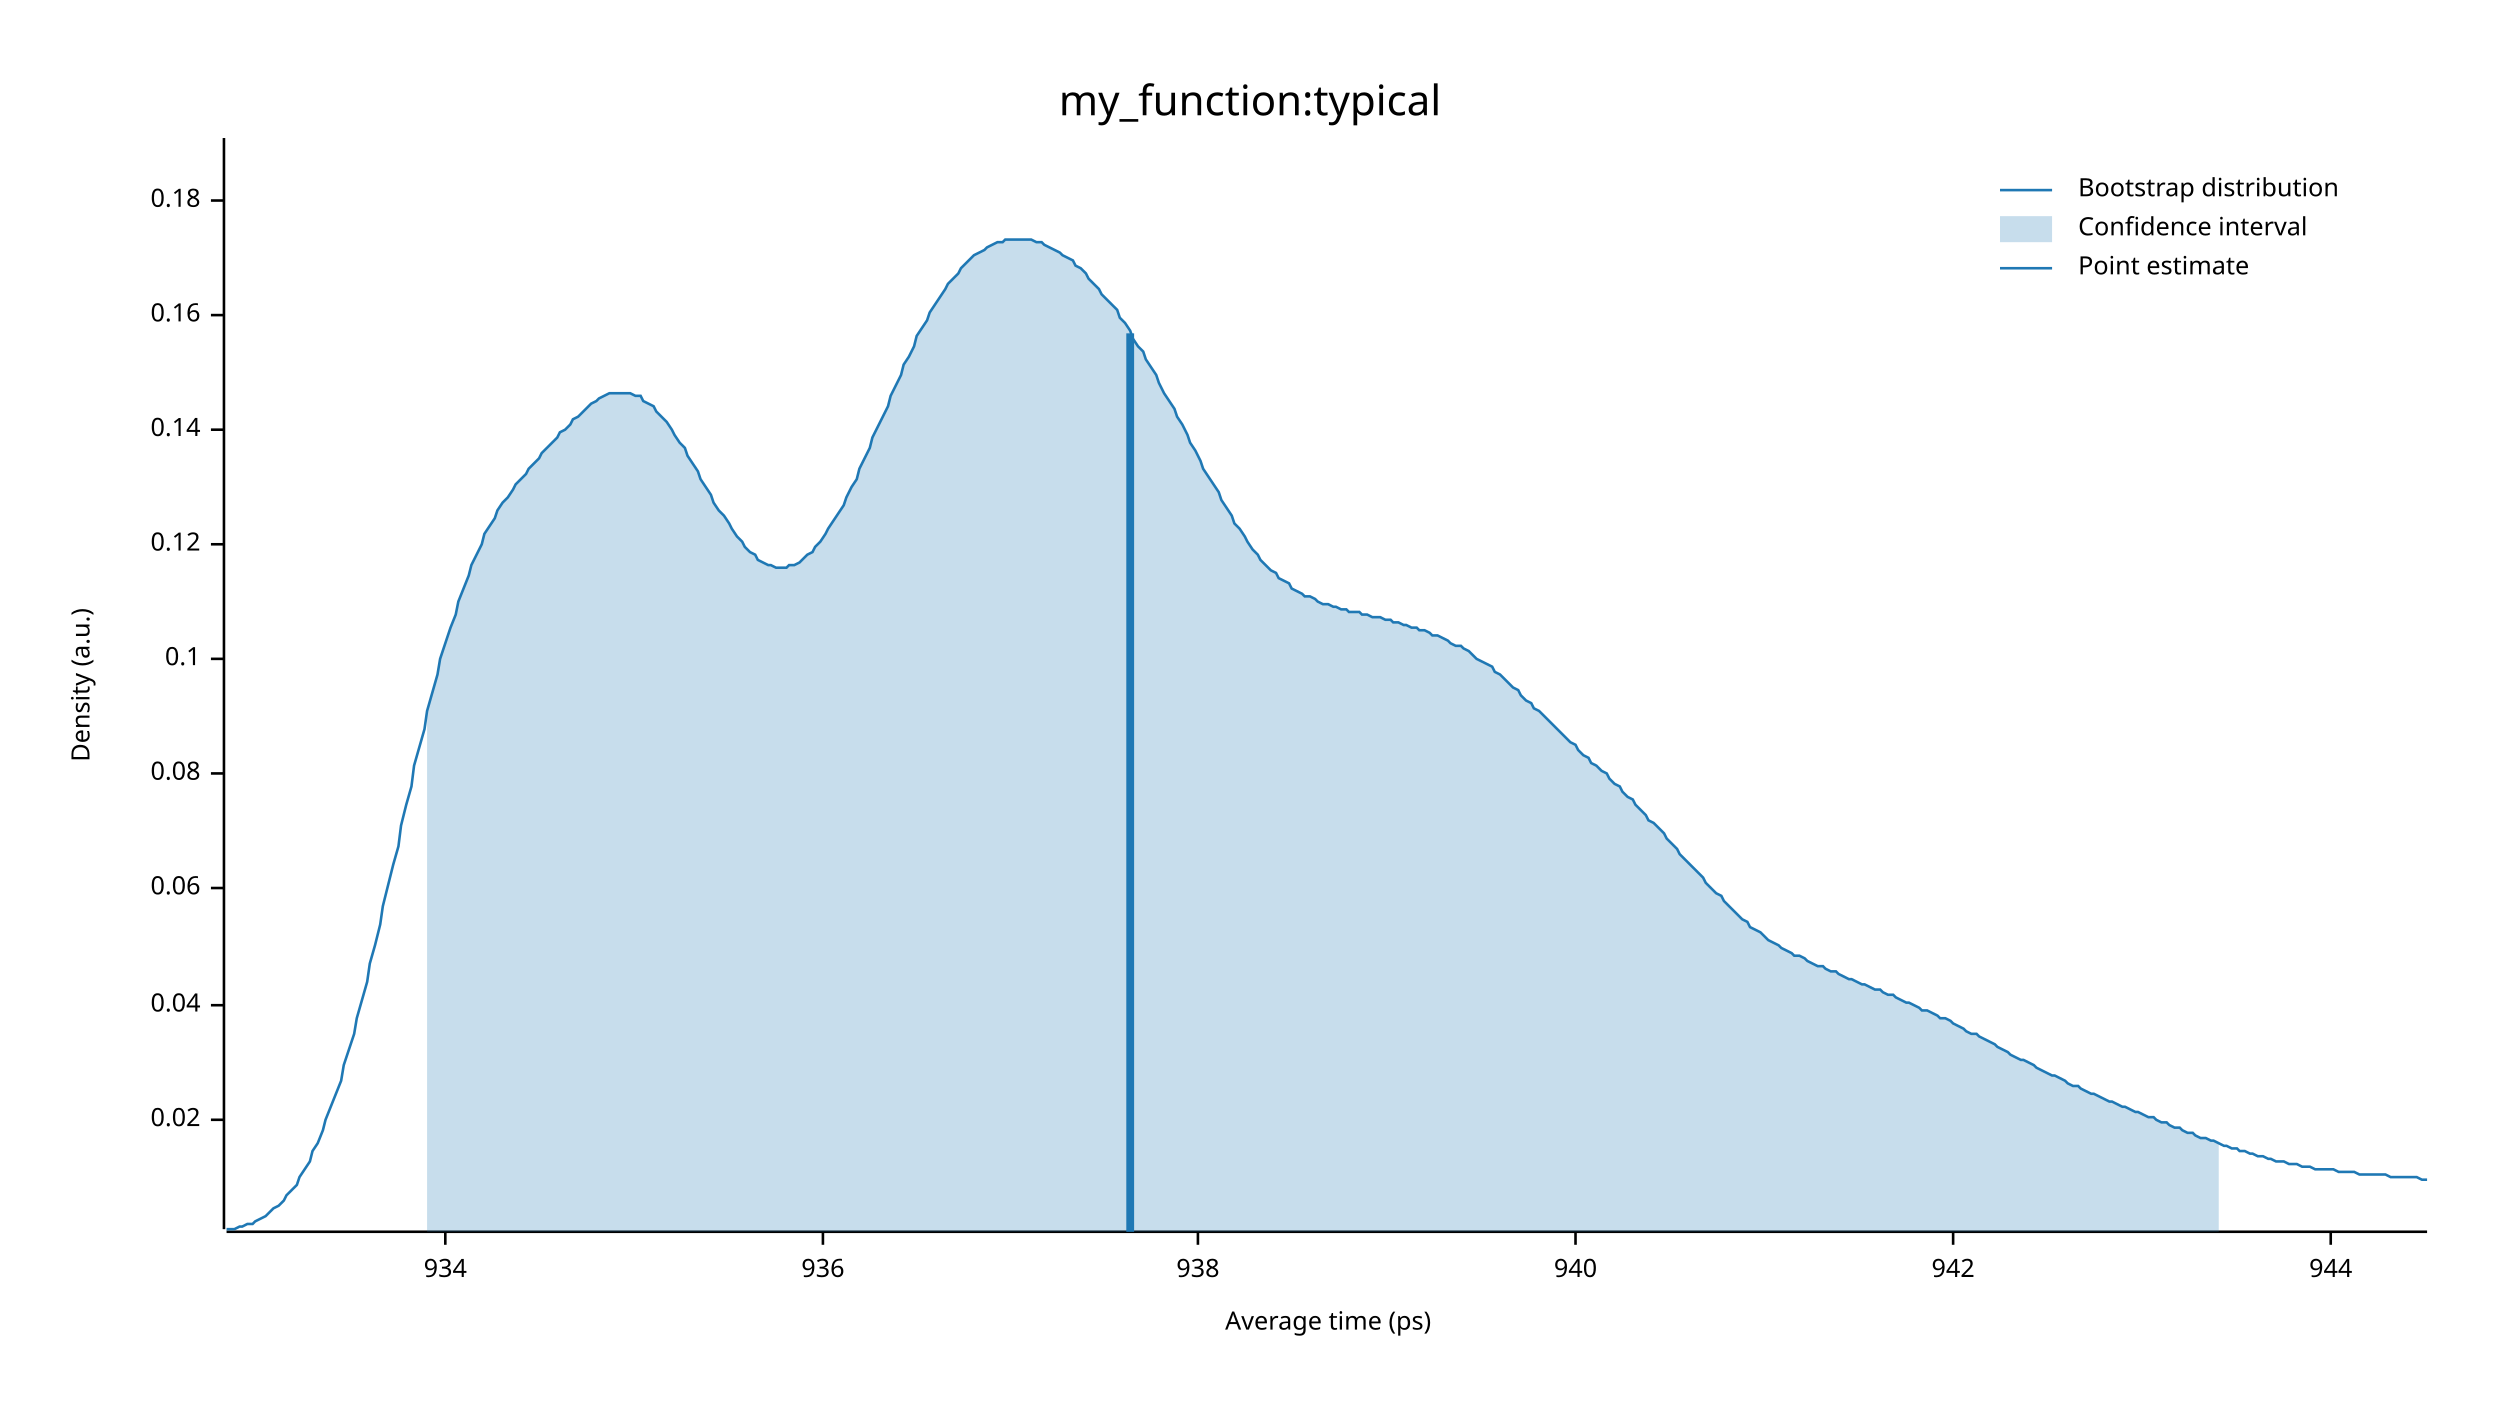
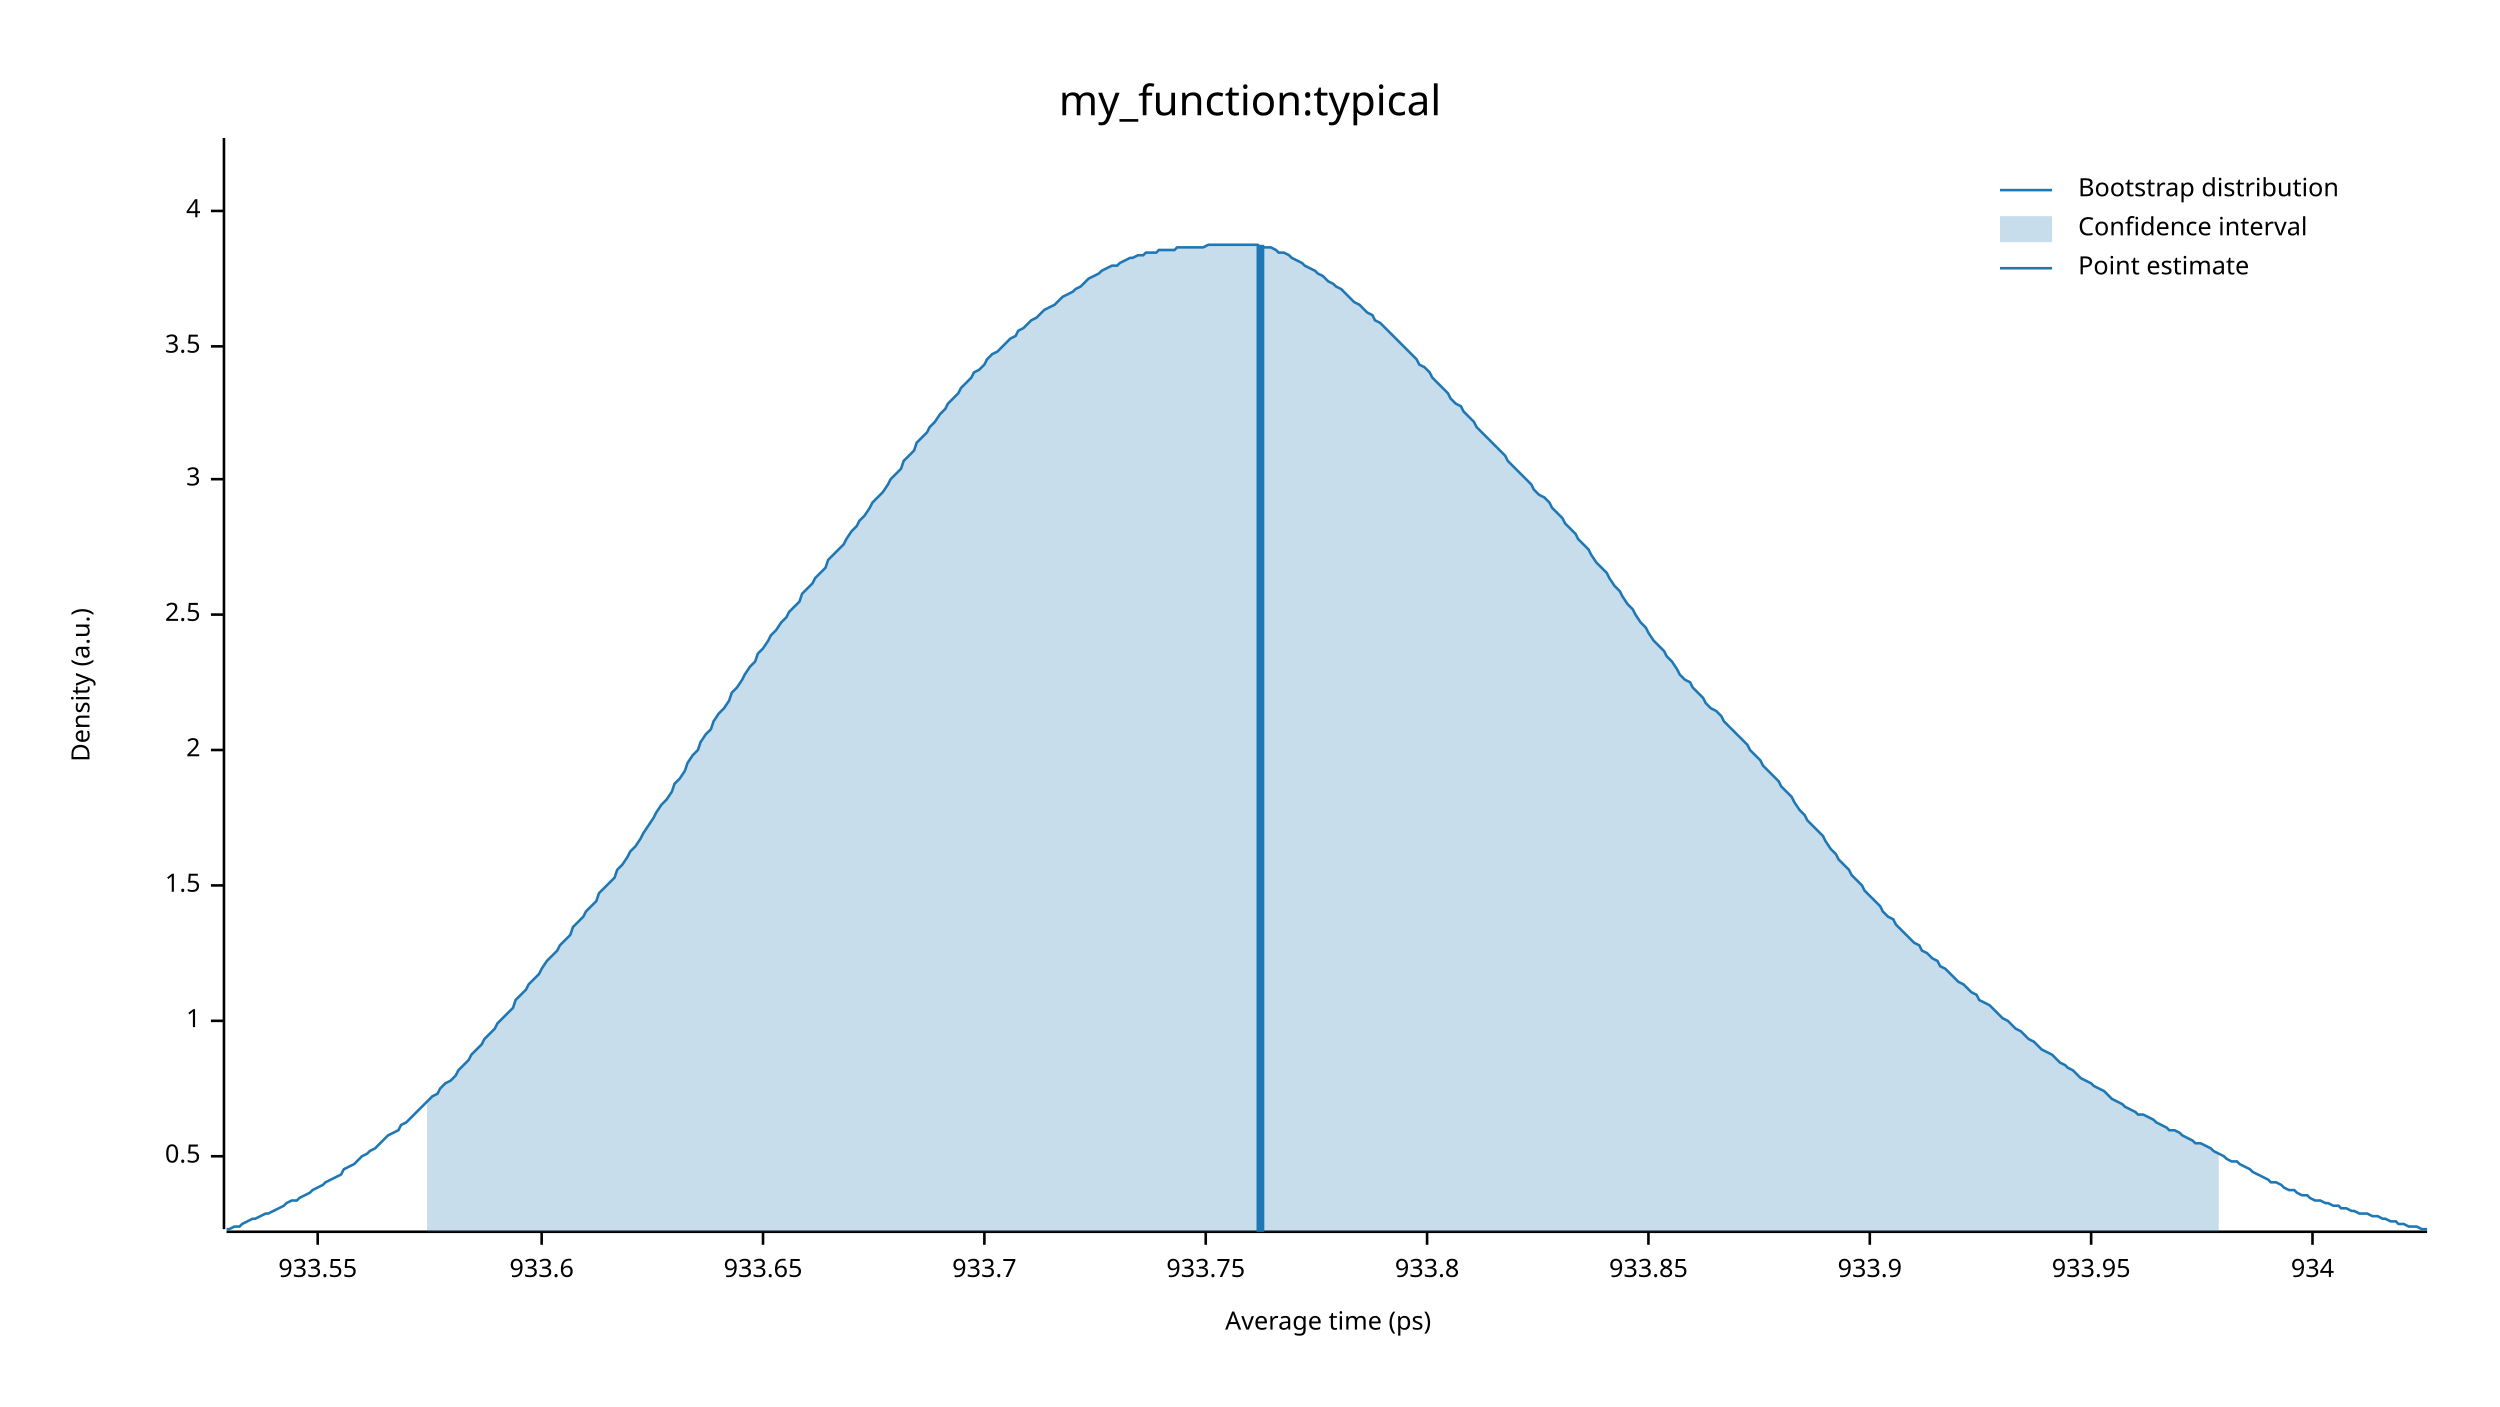
<svg xmlns="http://www.w3.org/2000/svg" width="960" height="540" viewBox="0 0 960 540">
  <text x="480" y="32" dy="0.76em" text-anchor="middle" font-family="sans-serif" font-size="16.129" opacity="1" fill="#000000">
my_function:typical
</text>
  <text x="27" y="263" dy="0.76em" text-anchor="middle" font-family="sans-serif" font-size="9.677" opacity="1" fill="#000000" transform="rotate(270, 27, 263)">
Density (a.u.)
</text>
  <text x="510" y="513" dy="-0.5ex" text-anchor="middle" font-family="sans-serif" font-size="9.677" opacity="1" fill="#000000">
Average time (ps)
</text>
  <polyline fill="none" opacity="1" stroke="#000000" stroke-width="1" points="86,53 86,472 " />
-   <text x="77" y="430" dy="0.5ex" text-anchor="end" font-family="sans-serif" font-size="9.677" opacity="1" fill="#000000">
- 0.02
+   <text x="77" y="444" dy="0.5ex" text-anchor="end" font-family="sans-serif" font-size="9.677" opacity="1" fill="#000000">
+ 0.5
</text>
-   <polyline fill="none" opacity="1" stroke="#000000" stroke-width="1" points="81,430 86,430 " />
-   <text x="77" y="386" dy="0.5ex" text-anchor="end" font-family="sans-serif" font-size="9.677" opacity="1" fill="#000000">
- 0.04
+   <polyline fill="none" opacity="1" stroke="#000000" stroke-width="1" points="81,444 86,444 " />
+   <text x="77" y="392" dy="0.5ex" text-anchor="end" font-family="sans-serif" font-size="9.677" opacity="1" fill="#000000">
+ 1
</text>
-   <polyline fill="none" opacity="1" stroke="#000000" stroke-width="1" points="81,386 86,386 " />
-   <text x="77" y="341" dy="0.5ex" text-anchor="end" font-family="sans-serif" font-size="9.677" opacity="1" fill="#000000">
- 0.06
+   <polyline fill="none" opacity="1" stroke="#000000" stroke-width="1" points="81,392 86,392 " />
+   <text x="77" y="340" dy="0.5ex" text-anchor="end" font-family="sans-serif" font-size="9.677" opacity="1" fill="#000000">
+ 1.5
</text>
-   <polyline fill="none" opacity="1" stroke="#000000" stroke-width="1" points="81,341 86,341 " />
-   <text x="77" y="297" dy="0.5ex" text-anchor="end" font-family="sans-serif" font-size="9.677" opacity="1" fill="#000000">
- 0.08
+   <polyline fill="none" opacity="1" stroke="#000000" stroke-width="1" points="81,340 86,340 " />
+   <text x="77" y="288" dy="0.5ex" text-anchor="end" font-family="sans-serif" font-size="9.677" opacity="1" fill="#000000">
+ 2
</text>
-   <polyline fill="none" opacity="1" stroke="#000000" stroke-width="1" points="81,297 86,297 " />
-   <text x="77" y="253" dy="0.5ex" text-anchor="end" font-family="sans-serif" font-size="9.677" opacity="1" fill="#000000">
- 0.1
+   <polyline fill="none" opacity="1" stroke="#000000" stroke-width="1" points="81,288 86,288 " />
+   <text x="77" y="236" dy="0.5ex" text-anchor="end" font-family="sans-serif" font-size="9.677" opacity="1" fill="#000000">
+ 2.5
</text>
-   <polyline fill="none" opacity="1" stroke="#000000" stroke-width="1" points="81,253 86,253 " />
-   <text x="77" y="209" dy="0.5ex" text-anchor="end" font-family="sans-serif" font-size="9.677" opacity="1" fill="#000000">
- 0.12
+   <polyline fill="none" opacity="1" stroke="#000000" stroke-width="1" points="81,236 86,236 " />
+   <text x="77" y="184" dy="0.5ex" text-anchor="end" font-family="sans-serif" font-size="9.677" opacity="1" fill="#000000">
+ 3
</text>
-   <polyline fill="none" opacity="1" stroke="#000000" stroke-width="1" points="81,209 86,209 " />
-   <text x="77" y="165" dy="0.5ex" text-anchor="end" font-family="sans-serif" font-size="9.677" opacity="1" fill="#000000">
- 0.14
+   <polyline fill="none" opacity="1" stroke="#000000" stroke-width="1" points="81,184 86,184 " />
+   <text x="77" y="133" dy="0.5ex" text-anchor="end" font-family="sans-serif" font-size="9.677" opacity="1" fill="#000000">
+ 3.5
</text>
-   <polyline fill="none" opacity="1" stroke="#000000" stroke-width="1" points="81,165 86,165 " />
-   <text x="77" y="121" dy="0.5ex" text-anchor="end" font-family="sans-serif" font-size="9.677" opacity="1" fill="#000000">
- 0.16
+   <polyline fill="none" opacity="1" stroke="#000000" stroke-width="1" points="81,133 86,133 " />
+   <text x="77" y="81" dy="0.5ex" text-anchor="end" font-family="sans-serif" font-size="9.677" opacity="1" fill="#000000">
+ 4
</text>
-   <polyline fill="none" opacity="1" stroke="#000000" stroke-width="1" points="81,121 86,121 " />
-   <text x="77" y="77" dy="0.5ex" text-anchor="end" font-family="sans-serif" font-size="9.677" opacity="1" fill="#000000">
- 0.18
+   <polyline fill="none" opacity="1" stroke="#000000" stroke-width="1" points="81,81 86,81 " />
+   <polyline fill="none" opacity="1" stroke="#000000" stroke-width="1" points="87,473 932,473 " />
+   <text x="122" y="483" dy="0.76em" text-anchor="middle" font-family="sans-serif" font-size="9.677" opacity="1" fill="#000000">
+ 933.55
</text>
-   <polyline fill="none" opacity="1" stroke="#000000" stroke-width="1" points="81,77 86,77 " />
-   <polyline fill="none" opacity="1" stroke="#000000" stroke-width="1" points="87,473 932,473 " />
-   <text x="171" y="483" dy="0.76em" text-anchor="middle" font-family="sans-serif" font-size="9.677" opacity="1" fill="#000000">
+   <polyline fill="none" opacity="1" stroke="#000000" stroke-width="1" points="122,473 122,478 " />
+   <text x="208" y="483" dy="0.76em" text-anchor="middle" font-family="sans-serif" font-size="9.677" opacity="1" fill="#000000">
+ 933.6
+ </text>
+   <polyline fill="none" opacity="1" stroke="#000000" stroke-width="1" points="208,473 208,478 " />
+   <text x="293" y="483" dy="0.76em" text-anchor="middle" font-family="sans-serif" font-size="9.677" opacity="1" fill="#000000">
+ 933.65
+ </text>
+   <polyline fill="none" opacity="1" stroke="#000000" stroke-width="1" points="293,473 293,478 " />
+   <text x="378" y="483" dy="0.76em" text-anchor="middle" font-family="sans-serif" font-size="9.677" opacity="1" fill="#000000">
+ 933.7
+ </text>
+   <polyline fill="none" opacity="1" stroke="#000000" stroke-width="1" points="378,473 378,478 " />
+   <text x="463" y="483" dy="0.76em" text-anchor="middle" font-family="sans-serif" font-size="9.677" opacity="1" fill="#000000">
+ 933.75
+ </text>
+   <polyline fill="none" opacity="1" stroke="#000000" stroke-width="1" points="463,473 463,478 " />
+   <text x="548" y="483" dy="0.76em" text-anchor="middle" font-family="sans-serif" font-size="9.677" opacity="1" fill="#000000">
+ 933.8
+ </text>
+   <polyline fill="none" opacity="1" stroke="#000000" stroke-width="1" points="548,473 548,478 " />
+   <text x="633" y="483" dy="0.76em" text-anchor="middle" font-family="sans-serif" font-size="9.677" opacity="1" fill="#000000">
+ 933.85
+ </text>
+   <polyline fill="none" opacity="1" stroke="#000000" stroke-width="1" points="633,473 633,478 " />
+   <text x="718" y="483" dy="0.76em" text-anchor="middle" font-family="sans-serif" font-size="9.677" opacity="1" fill="#000000">
+ 933.9
+ </text>
+   <polyline fill="none" opacity="1" stroke="#000000" stroke-width="1" points="718,473 718,478 " />
+   <text x="803" y="483" dy="0.76em" text-anchor="middle" font-family="sans-serif" font-size="9.677" opacity="1" fill="#000000">
+ 933.95
+ </text>
+   <polyline fill="none" opacity="1" stroke="#000000" stroke-width="1" points="803,473 803,478 " />
+   <text x="888" y="483" dy="0.76em" text-anchor="middle" font-family="sans-serif" font-size="9.677" opacity="1" fill="#000000">
934
</text>
-   <polyline fill="none" opacity="1" stroke="#000000" stroke-width="1" points="171,473 171,478 " />
-   <text x="316" y="483" dy="0.76em" text-anchor="middle" font-family="sans-serif" font-size="9.677" opacity="1" fill="#000000">
- 936
- </text>
-   <polyline fill="none" opacity="1" stroke="#000000" stroke-width="1" points="316,473 316,478 " />
-   <text x="460" y="483" dy="0.76em" text-anchor="middle" font-family="sans-serif" font-size="9.677" opacity="1" fill="#000000">
- 938
- </text>
-   <polyline fill="none" opacity="1" stroke="#000000" stroke-width="1" points="460,473 460,478 " />
-   <text x="605" y="483" dy="0.76em" text-anchor="middle" font-family="sans-serif" font-size="9.677" opacity="1" fill="#000000">
- 940
- </text>
-   <polyline fill="none" opacity="1" stroke="#000000" stroke-width="1" points="605,473 605,478 " />
-   <text x="750" y="483" dy="0.76em" text-anchor="middle" font-family="sans-serif" font-size="9.677" opacity="1" fill="#000000">
- 942
- </text>
-   <polyline fill="none" opacity="1" stroke="#000000" stroke-width="1" points="750,473 750,478 " />
-   <text x="895" y="483" dy="0.76em" text-anchor="middle" font-family="sans-serif" font-size="9.677" opacity="1" fill="#000000">
- 944
- </text>
-   <polyline fill="none" opacity="1" stroke="#000000" stroke-width="1" points="895,473 895,478 " />
-   <polyline fill="none" opacity="1" stroke="#1F78B4" stroke-width="1" points="87,472 88,472 90,472 92,471 93,471 95,470 97,470 98,469 100,468 102,467 103,466 105,464 107,463 109,461 110,459 112,457 114,455 115,452 117,449 119,446 120,442 122,439 124,434 125,430 127,425 129,420 131,415 132,409 134,403 136,397 137,391 139,384 141,377 142,370 144,363 146,355 147,348 149,340 151,332 153,325 154,317 156,309 158,302 159,294 161,287 163,280 164,273 166,266 168,259 169,253 171,247 173,241 175,236 176,231 178,226 180,221 181,217 183,213 185,209 186,205 188,202 190,199 191,196 193,193 195,191 197,188 198,186 200,184 202,182 203,180 205,178 207,176 208,174 210,172 212,170 214,168 215,166 217,165 219,163 220,161 222,160 224,158 225,157 227,155 229,154 230,153 232,152 234,151 236,151 237,151 239,151 241,151 242,151 244,152 246,152 247,154 249,155 251,156 252,158 254,160 256,162 258,165 259,167 261,170 263,172 264,175 266,178 268,181 269,184 271,187 273,190 274,193 276,196 278,198 280,201 281,203 283,206 285,208 286,210 288,212 290,213 291,215 293,216 295,217 296,217 298,218 300,218 302,218 303,217 305,217 307,216 308,215 310,213 312,212 313,210 315,208 317,205 318,203 320,200 322,197 324,194 325,191 327,187 329,184 330,180 332,176 334,172 335,168 337,164 339,160 341,156 342,152 344,148 346,144 347,140 349,137 351,133 352,129 354,126 356,123 357,120 359,117 361,114 363,111 364,109 366,107 368,105 369,103 371,101 373,99 374,98 376,97 378,96 379,95 381,94 383,93 385,93 386,92 388,92 390,92 391,92 393,92 395,92 396,92 398,93 400,93 401,94 403,95 405,96 407,97 408,98 410,99 412,100 413,102 415,103 417,105 418,107 420,109 422,111 423,113 425,115 427,117 429,119 430,122 432,124 434,127 435,130 437,133 439,135 440,138 442,141 444,144 445,147 447,151 449,154 451,157 452,160 454,163 456,167 457,170 459,173 461,177 462,180 464,183 466,186 468,189 469,192 471,195 473,198 474,201 476,203 478,206 479,208 481,211 483,213 484,215 486,217 488,219 490,220 491,222 493,223 495,224 496,226 498,227 500,228 501,229 503,229 505,230 506,231 508,232 510,232 512,233 513,233 515,234 517,234 518,235 520,235 522,235 523,236 525,236 527,237 528,237 530,237 532,238 534,238 535,239 537,239 539,240 540,240 542,241 544,241 545,242 547,242 549,243 550,244 552,244 554,245 556,246 557,247 559,248 561,248 562,249 564,250 566,252 567,253 569,254 571,255 573,256 574,258 576,259 578,261 579,262 581,264 583,265 584,267 586,269 588,270 589,272 591,273 593,275 595,277 596,278 598,280 600,282 601,283 603,285 605,286 606,288 608,290 610,291 611,293 613,294 615,296 617,297 618,299 620,301 622,302 623,304 625,306 627,307 628,309 630,311 632,313 633,315 635,316 637,318 639,320 640,322 642,324 644,326 645,328 647,330 649,332 650,333 652,335 654,337 655,339 657,341 659,343 661,344 662,346 664,348 666,350 667,351 669,353 671,354 672,356 674,357 676,358 677,359 679,361 681,362 683,363 684,364 686,365 688,366 689,367 691,367 693,368 694,369 696,370 698,371 700,371 701,372 703,373 705,373 706,374 708,375 710,376 711,376 713,377 715,378 716,378 718,379 720,380 722,380 723,381 725,382 727,382 728,383 730,384 732,385 733,385 735,386 737,387 738,388 740,388 742,389 744,390 745,391 747,391 749,392 750,393 752,394 754,395 755,396 757,397 759,397 760,398 762,399 764,400 766,401 767,402 769,403 771,404 772,405 774,406 776,407 777,407 779,408 781,409 782,410 784,411 786,412 788,413 789,413 791,414 793,415 794,416 796,417 798,417 799,418 801,419 803,420 804,420 806,421 808,422 810,423 811,423 813,424 815,425 816,425 818,426 820,427 821,427 823,428 825,429 827,429 828,430 830,431 832,431 833,432 835,433 837,433 838,434 840,435 842,435 843,436 845,437 847,437 849,438 850,438 852,439 854,440 855,440 857,441 859,441 860,442 862,442 864,443 865,443 867,444 869,444 871,445 872,445 874,446 876,446 877,446 879,447 881,447 882,447 884,448 886,448 887,448 889,449 891,449 893,449 894,449 896,449 898,450 899,450 901,450 903,450 904,450 906,451 908,451 909,451 911,451 913,451 915,451 916,451 918,452 920,452 921,452 923,452 925,452 926,452 928,452 930,453 932,453 " />
-   <polygon opacity="0.25" fill="#1F78B4" points="164,273 166,266 168,259 169,253 171,247 173,241 175,236 176,231 178,226 180,221 181,217 183,213 185,209 186,205 188,202 190,199 191,196 193,193 195,191 197,188 198,186 200,184 202,182 203,180 205,178 207,176 208,174 210,172 212,170 214,168 215,166 217,165 219,163 220,161 222,160 224,158 225,157 227,155 229,154 230,153 232,152 234,151 236,151 237,151 239,151 241,151 242,151 244,152 246,152 247,154 249,155 251,156 252,158 254,160 256,162 258,165 259,167 261,170 263,172 264,175 266,178 268,181 269,184 271,187 273,190 274,193 276,196 278,198 280,201 281,203 283,206 285,208 286,210 288,212 290,213 291,215 293,216 295,217 296,217 298,218 300,218 302,218 303,217 305,217 307,216 308,215 310,213 312,212 313,210 315,208 317,205 318,203 320,200 322,197 324,194 325,191 327,187 329,184 330,180 332,176 334,172 335,168 337,164 339,160 341,156 342,152 344,148 346,144 347,140 349,137 351,133 352,129 354,126 356,123 357,120 359,117 361,114 363,111 364,109 366,107 368,105 369,103 371,101 373,99 374,98 376,97 378,96 379,95 381,94 383,93 385,93 386,92 388,92 390,92 391,92 393,92 395,92 396,92 398,93 400,93 401,94 403,95 405,96 407,97 408,98 410,99 412,100 413,102 415,103 417,105 418,107 420,109 422,111 423,113 425,115 427,117 429,119 430,122 432,124 434,127 435,130 437,133 439,135 440,138 442,141 444,144 445,147 447,151 449,154 451,157 452,160 454,163 456,167 457,170 459,173 461,177 462,180 464,183 466,186 468,189 469,192 471,195 473,198 474,201 476,203 478,206 479,208 481,211 483,213 484,215 486,217 488,219 490,220 491,222 493,223 495,224 496,226 498,227 500,228 501,229 503,229 505,230 506,231 508,232 510,232 512,233 513,233 515,234 517,234 518,235 520,235 522,235 523,236 525,236 527,237 528,237 530,237 532,238 534,238 535,239 537,239 539,240 540,240 542,241 544,241 545,242 547,242 549,243 550,244 552,244 554,245 556,246 557,247 559,248 561,248 562,249 564,250 566,252 567,253 569,254 571,255 573,256 574,258 576,259 578,261 579,262 581,264 583,265 584,267 586,269 588,270 589,272 591,273 593,275 595,277 596,278 598,280 600,282 601,283 603,285 605,286 606,288 608,290 610,291 611,293 613,294 615,296 617,297 618,299 620,301 622,302 623,304 625,306 627,307 628,309 630,311 632,313 633,315 635,316 637,318 639,320 640,322 642,324 644,326 645,328 647,330 649,332 650,333 652,335 654,337 655,339 657,341 659,343 661,344 662,346 664,348 666,350 667,351 669,353 671,354 672,356 674,357 676,358 677,359 679,361 681,362 683,363 684,364 686,365 688,366 689,367 691,367 693,368 694,369 696,370 698,371 700,371 701,372 703,373 705,373 706,374 708,375 710,376 711,376 713,377 715,378 716,378 718,379 720,380 722,380 723,381 725,382 727,382 728,383 730,384 732,385 733,385 735,386 737,387 738,388 740,388 742,389 744,390 745,391 747,391 749,392 750,393 752,394 754,395 755,396 757,397 759,397 760,398 762,399 764,400 766,401 767,402 769,403 771,404 772,405 774,406 776,407 777,407 779,408 781,409 782,410 784,411 786,412 788,413 789,413 791,414 793,415 794,416 796,417 798,417 799,418 801,419 803,420 804,420 806,421 808,422 810,423 811,423 813,424 815,425 816,425 818,426 820,427 821,427 823,428 825,429 827,429 828,430 830,431 832,431 833,432 835,433 837,433 838,434 840,435 842,435 843,436 845,437 847,437 849,438 850,438 852,439 852,473 164,473 " />
-   <polyline fill="none" opacity="1" stroke="#1F78B4" stroke-width="3" points="434,473 434,128 " />
+   <polyline fill="none" opacity="1" stroke="#000000" stroke-width="1" points="888,473 888,478 " />
+   <polyline fill="none" opacity="1" stroke="#1F78B4" stroke-width="1" points="87,472 88,472 90,471 92,471 93,470 95,469 97,468 98,468 100,467 102,466 103,466 105,465 107,464 109,463 110,462 112,461 114,461 115,460 117,459 119,458 120,457 122,456 124,455 125,454 127,453 129,452 131,451 132,449 134,448 136,447 137,446 139,444 141,443 142,442 144,441 146,439 147,438 149,436 151,435 153,434 154,432 156,431 158,429 159,428 161,426 163,424 164,423 166,421 168,420 169,418 171,416 173,415 175,413 176,411 178,409 180,407 181,405 183,403 185,401 186,399 188,397 190,395 191,393 193,391 195,389 197,387 198,384 200,382 202,380 203,378 205,376 207,374 208,372 210,369 212,367 214,365 215,363 217,361 219,359 220,356 222,354 224,352 225,350 227,348 229,346 230,343 232,341 234,339 236,337 237,334 239,332 241,329 242,327 244,325 246,322 247,320 249,317 251,314 252,312 254,309 256,307 258,304 259,301 261,299 263,296 264,293 266,290 268,288 269,285 271,282 273,280 274,277 276,274 278,272 280,269 281,266 283,264 285,261 286,259 288,256 290,254 291,251 293,249 295,246 296,244 298,242 300,239 302,237 303,235 305,233 307,231 308,228 310,226 312,224 313,222 315,220 317,218 318,215 320,213 322,211 324,209 325,207 327,204 329,202 330,200 332,198 334,195 335,193 337,191 339,189 341,186 342,184 344,182 346,180 347,177 349,175 351,173 352,170 354,168 356,166 357,164 359,162 361,159 363,157 364,155 366,153 368,151 369,149 371,147 373,145 374,143 376,142 378,140 379,138 381,136 383,135 385,133 386,132 388,130 390,129 391,127 393,126 395,124 396,123 398,122 400,120 401,119 403,118 405,117 407,115 408,114 410,113 412,112 413,111 415,110 417,108 418,107 420,106 422,105 423,104 425,103 427,102 429,102 430,101 432,100 434,99 435,99 437,98 439,98 440,97 442,97 444,97 445,96 447,96 449,96 451,96 452,95 454,95 456,95 457,95 459,95 461,95 462,95 464,94 466,94 468,94 469,94 471,94 473,94 474,94 476,94 478,94 479,94 481,94 483,94 484,95 486,95 488,95 490,96 491,97 493,97 495,98 496,99 498,100 500,101 501,102 503,103 505,104 506,105 508,106 510,108 512,109 513,110 515,111 517,113 518,114 520,116 522,117 523,118 525,120 527,121 528,123 530,124 532,126 534,128 535,129 537,131 539,133 540,134 542,136 544,138 545,140 547,141 549,143 550,145 552,147 554,149 556,151 557,153 559,155 561,156 562,158 564,160 566,162 567,164 569,166 571,168 573,170 574,171 576,173 578,175 579,177 581,179 583,181 584,182 586,184 588,186 589,188 591,190 593,191 595,193 596,195 598,197 600,199 601,201 603,203 605,205 606,207 608,209 610,211 611,213 613,216 615,218 617,220 618,222 620,225 622,227 623,229 625,232 627,234 628,236 630,239 632,241 633,243 635,246 637,248 639,250 640,252 642,254 644,257 645,259 647,261 649,262 650,264 652,266 654,268 655,270 657,272 659,273 661,275 662,277 664,279 666,281 667,282 669,284 671,286 672,288 674,290 676,292 677,294 679,296 681,298 683,300 684,302 686,304 688,306 689,308 691,311 693,313 694,315 696,317 698,319 700,321 701,323 703,326 705,328 706,330 708,332 710,334 711,336 713,338 715,340 716,342 718,344 720,346 722,348 723,350 725,352 727,353 728,355 730,357 732,359 733,360 735,362 737,363 738,365 740,366 742,368 744,369 745,371 747,372 749,374 750,375 752,377 754,378 755,379 757,381 759,382 760,384 762,385 764,386 766,388 767,389 769,391 771,392 772,393 774,395 776,396 777,397 779,399 781,400 782,401 784,403 786,404 788,405 789,406 791,408 793,409 794,410 796,411 798,413 799,414 801,415 803,416 804,417 806,418 808,419 810,421 811,422 813,423 815,424 816,425 818,426 820,427 821,428 823,428 825,429 827,430 828,431 830,432 832,433 833,434 835,434 837,435 838,436 840,437 842,438 843,439 845,439 847,440 849,441 850,442 852,443 854,444 855,445 857,446 859,446 860,447 862,448 864,449 865,450 867,451 869,452 871,453 872,454 874,454 876,455 877,456 879,457 881,457 882,458 884,459 886,459 887,460 889,461 891,461 893,462 894,462 896,463 898,463 899,464 901,464 903,465 904,465 906,466 908,466 909,466 911,467 913,467 915,468 916,468 918,469 920,469 921,470 923,470 925,471 926,471 928,471 930,472 932,472 " />
+   <polygon opacity="0.25" fill="#1F78B4" points="164,423 166,421 168,420 169,418 171,416 173,415 175,413 176,411 178,409 180,407 181,405 183,403 185,401 186,399 188,397 190,395 191,393 193,391 195,389 197,387 198,384 200,382 202,380 203,378 205,376 207,374 208,372 210,369 212,367 214,365 215,363 217,361 219,359 220,356 222,354 224,352 225,350 227,348 229,346 230,343 232,341 234,339 236,337 237,334 239,332 241,329 242,327 244,325 246,322 247,320 249,317 251,314 252,312 254,309 256,307 258,304 259,301 261,299 263,296 264,293 266,290 268,288 269,285 271,282 273,280 274,277 276,274 278,272 280,269 281,266 283,264 285,261 286,259 288,256 290,254 291,251 293,249 295,246 296,244 298,242 300,239 302,237 303,235 305,233 307,231 308,228 310,226 312,224 313,222 315,220 317,218 318,215 320,213 322,211 324,209 325,207 327,204 329,202 330,200 332,198 334,195 335,193 337,191 339,189 341,186 342,184 344,182 346,180 347,177 349,175 351,173 352,170 354,168 356,166 357,164 359,162 361,159 363,157 364,155 366,153 368,151 369,149 371,147 373,145 374,143 376,142 378,140 379,138 381,136 383,135 385,133 386,132 388,130 390,129 391,127 393,126 395,124 396,123 398,122 400,120 401,119 403,118 405,117 407,115 408,114 410,113 412,112 413,111 415,110 417,108 418,107 420,106 422,105 423,104 425,103 427,102 429,102 430,101 432,100 434,99 435,99 437,98 439,98 440,97 442,97 444,97 445,96 447,96 449,96 451,96 452,95 454,95 456,95 457,95 459,95 461,95 462,95 464,94 466,94 468,94 469,94 471,94 473,94 474,94 476,94 478,94 479,94 481,94 483,94 484,95 486,95 488,95 490,96 491,97 493,97 495,98 496,99 498,100 500,101 501,102 503,103 505,104 506,105 508,106 510,108 512,109 513,110 515,111 517,113 518,114 520,116 522,117 523,118 525,120 527,121 528,123 530,124 532,126 534,128 535,129 537,131 539,133 540,134 542,136 544,138 545,140 547,141 549,143 550,145 552,147 554,149 556,151 557,153 559,155 561,156 562,158 564,160 566,162 567,164 569,166 571,168 573,170 574,171 576,173 578,175 579,177 581,179 583,181 584,182 586,184 588,186 589,188 591,190 593,191 595,193 596,195 598,197 600,199 601,201 603,203 605,205 606,207 608,209 610,211 611,213 613,216 615,218 617,220 618,222 620,225 622,227 623,229 625,232 627,234 628,236 630,239 632,241 633,243 635,246 637,248 639,250 640,252 642,254 644,257 645,259 647,261 649,262 650,264 652,266 654,268 655,270 657,272 659,273 661,275 662,277 664,279 666,281 667,282 669,284 671,286 672,288 674,290 676,292 677,294 679,296 681,298 683,300 684,302 686,304 688,306 689,308 691,311 693,313 694,315 696,317 698,319 700,321 701,323 703,326 705,328 706,330 708,332 710,334 711,336 713,338 715,340 716,342 718,344 720,346 722,348 723,350 725,352 727,353 728,355 730,357 732,359 733,360 735,362 737,363 738,365 740,366 742,368 744,369 745,371 747,372 749,374 750,375 752,377 754,378 755,379 757,381 759,382 760,384 762,385 764,386 766,388 767,389 769,391 771,392 772,393 774,395 776,396 777,397 779,399 781,400 782,401 784,403 786,404 788,405 789,406 791,408 793,409 794,410 796,411 798,413 799,414 801,415 803,416 804,417 806,418 808,419 810,421 811,422 813,423 815,424 816,425 818,426 820,427 821,428 823,428 825,429 827,430 828,431 830,432 832,433 833,434 835,434 837,435 838,436 840,437 842,438 843,439 845,439 847,440 849,441 850,442 852,443 852,473 164,473 " />
+   <polyline fill="none" opacity="1" stroke="#1F78B4" stroke-width="3" points="484,473 484,94 " />
  <text x="798" y="68" dy="0.76em" text-anchor="start" font-family="sans-serif" font-size="9.677" opacity="1" fill="#000000">
Bootstrap distribution
</text>
  <text x="798" y="83" dy="0.76em" text-anchor="start" font-family="sans-serif" font-size="9.677" opacity="1" fill="#000000">
Confidence interval
</text>
  <text x="798" y="98" dy="0.76em" text-anchor="start" font-family="sans-serif" font-size="9.677" opacity="1" fill="#000000">
Point estimate
</text>
  <polyline fill="none" opacity="1" stroke="#1F78B4" stroke-width="1" points="768,73 788,73 " />
  <rect x="768" y="83" width="20" height="10" opacity="0.25" fill="#1F78B4" stroke="none" />
  <polyline fill="none" opacity="1" stroke="#1F78B4" stroke-width="1" points="768,103 788,103 " />
</svg>
